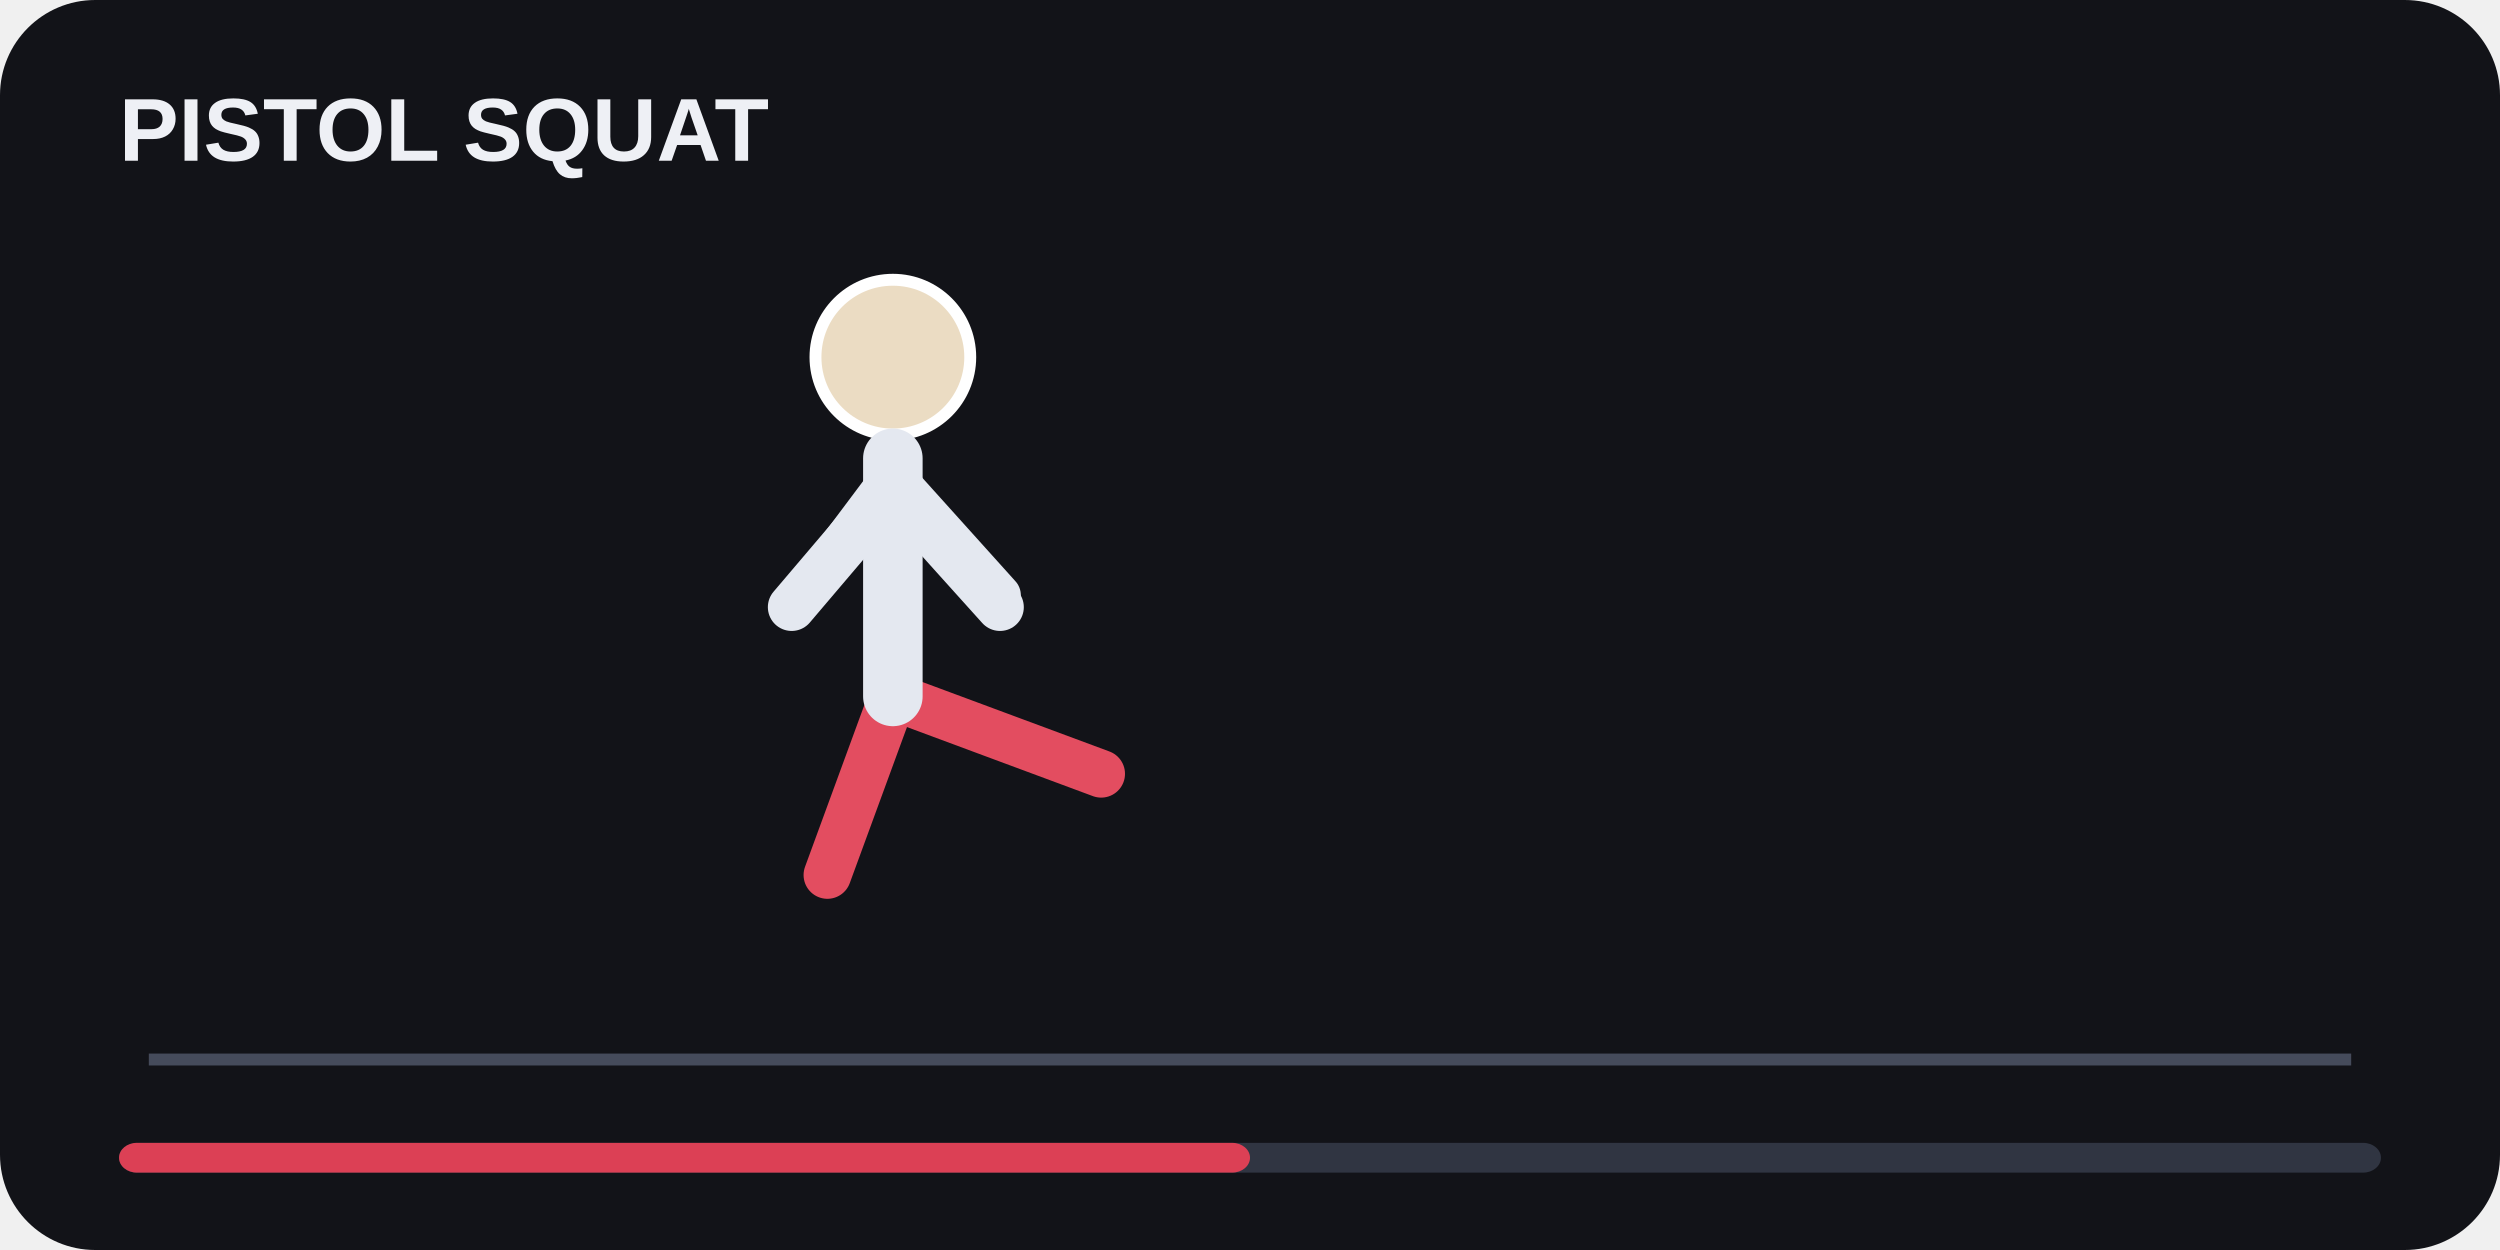
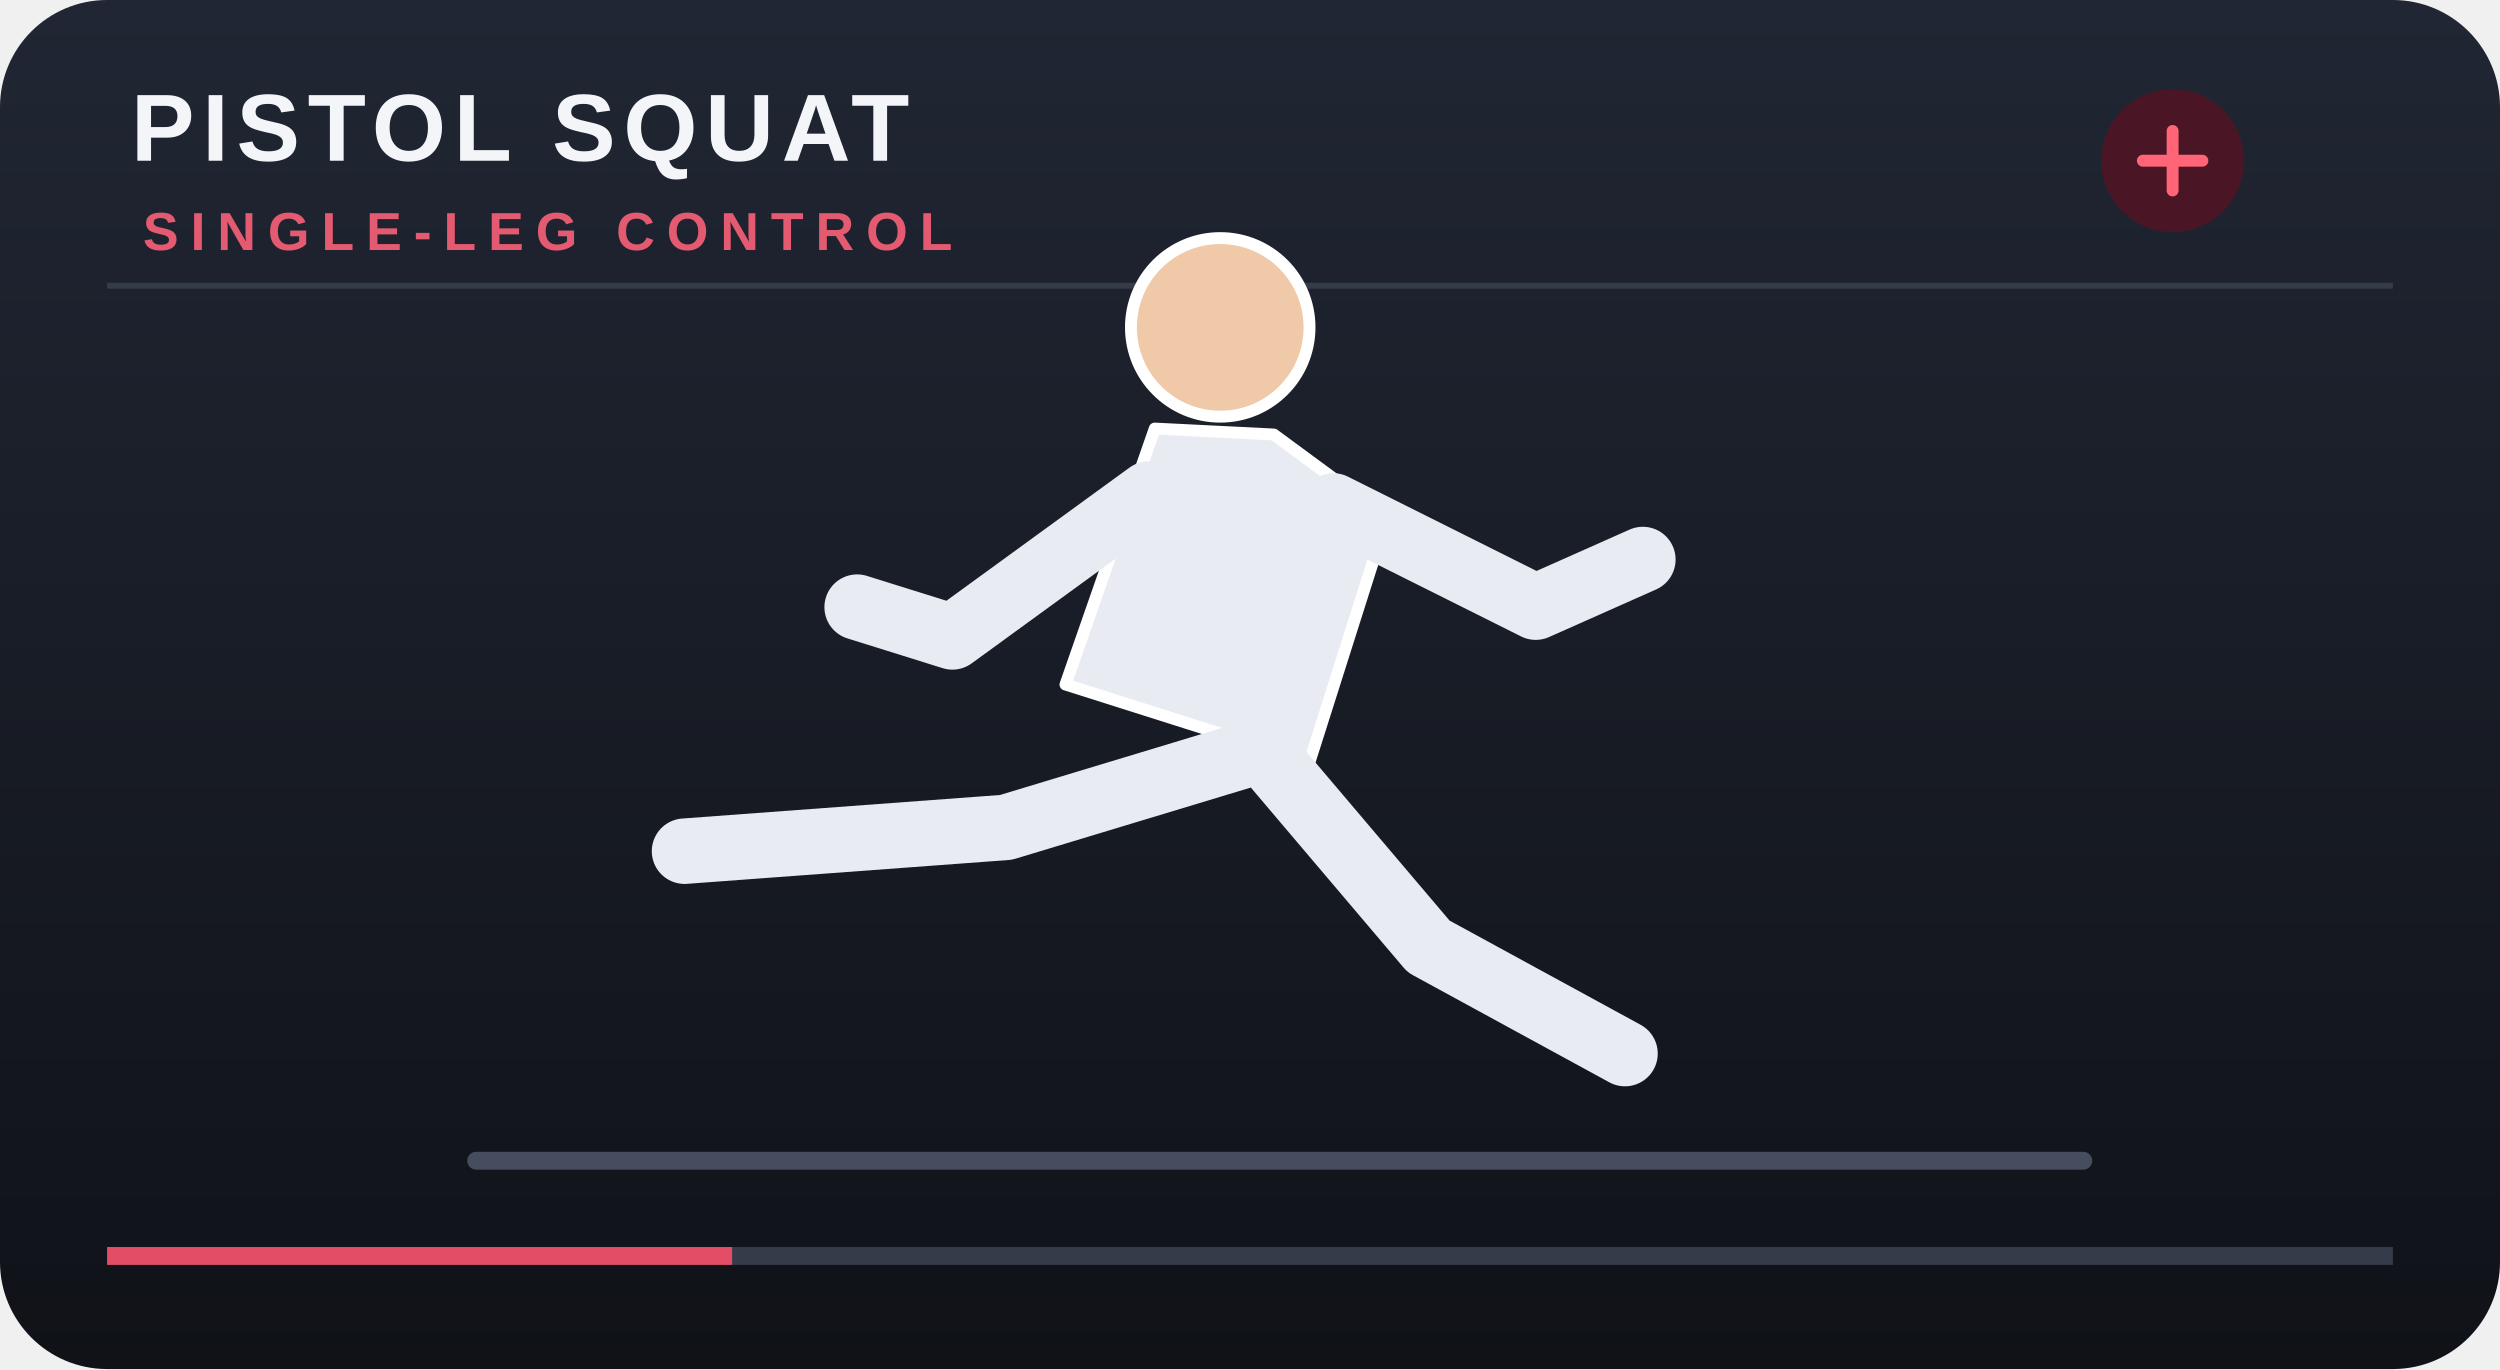
- <svg xmlns="http://www.w3.org/2000/svg" viewBox="0 0 420 210">
-   <rect width="420" height="210" rx="16" fill="#121318" />
-   <text x="20" y="27" fill="#eef0f5" font-family="Arial" font-size="15" font-weight="bold">PISTOL SQUAT</text>
-   <path d="M25 178 H395" stroke="#454b5b" stroke-width="2" />
-   <g transform="translate(115 22)">
-     <g stroke="#e4e8f0" stroke-width="8" stroke-linecap="round" stroke-linejoin="round" fill="none">
-       <path d="M35 55 L35 95" />
-       <path d="M35 60 L18 80 M35 60 L53 80" />
-       <path d="M18 80 L35 55 L53 80 M35 55 L35 95 M35 95 L24 125 M35 95 L72 105" stroke="none" />
-     </g>
-     <g stroke="#e4e8f0" stroke-width="7" stroke-linecap="round" fill="none">
-       <path d="M35 58 L20 78 M35 58 L53 78" />
-     </g>
-     <g stroke="#e34d60" stroke-width="8" stroke-linecap="round" fill="none">
-       <path d="M35 95 L24 125">
-         <animateTransform attributeName="transform" type="translate" values="0 0;0 0;0 0" dur="1s" repeatCount="indefinite" />
-       </path>
-       <path d="M35 95 L70 108">
-         <animateTransform attributeName="transform" type="rotate" values="0 35 95;18 35 95;0 35 95" dur="1.2s" repeatCount="indefinite" />
-       </path>
-     </g>
-     <circle cx="35" cy="38" r="13" fill="#ebdcc3" stroke="#fff" stroke-width="2" />
-     <path d="M35 55 L35 95" stroke="#e4e8f0" stroke-width="10" stroke-linecap="round">
-       <animateTransform attributeName="transform" type="translate" values="0 0;0 -12;0 0" dur="1.2s" repeatCount="indefinite" />
-     </path>
+ <svg xmlns="http://www.w3.org/2000/svg" viewBox="0 0 420 230">
+   <defs>
+     <linearGradient id="bg" x2="0" y2="1">
+       <stop stop-color="#202633" />
+       <stop offset="1" stop-color="#101218" />
+     </linearGradient>
+     <linearGradient id="red">
+       <stop stop-color="#ff687b" />
+       <stop offset="1" stop-color="#b51f3b" />
+     </linearGradient>
+   </defs>
+   <style>.label{font:700 16px Arial;letter-spacing:1.3px;fill:#f4f5f8}.sub{font:600 9px Arial;letter-spacing:2px;fill:#e45a70}.floor{stroke:#454d5e;stroke-width:3;fill:none;stroke-linecap:round}.equipment{stroke:#697386;stroke-width:7;fill:none;stroke-linecap:round;stroke-linejoin:round}.body{fill:#e8ebf2;stroke:#fff;stroke-width:2;stroke-linejoin:round}.skin{fill:#f0c9a8;stroke:#fff;stroke-width:2}.limb{fill:none;stroke:#e8ebf2;stroke-width:11;stroke-linecap:round;stroke-linejoin:round}.bodyline{fill:none;stroke:#e8ebf2;stroke-width:16;stroke-linecap:round;stroke-linejoin:round}.athlete{transform-origin:210px 115px;animation:move 2.4s ease-in-out infinite}@keyframes move{0%,100%{translate:0 0}50%{translate:0 -3px}}.motion{fill:none;stroke:url(#red);stroke-width:4;stroke-linecap:round;stroke-dasharray:7 7;animation:flow 1.5s linear infinite}@keyframes flow{to{stroke-dashoffset:-28}}</style>
+   <rect width="420" height="230" rx="18" fill="url(#bg)" />
+   <path d="M18 48H402" stroke="#343b49" />
+   <text x="22" y="27" class="label">PISTOL SQUAT</text>
+   <text x="24" y="42" class="sub">SINGLE-LEG CONTROL</text>
+   <circle cx="365" cy="27" r="12" fill="#4a1524" />
+   <path d="M360 27h10m-5-5v10" stroke="#ff6577" stroke-width="2" stroke-linecap="round" />
+   <g class="athlete">
+     <circle cx="205" cy="55" r="15" class="skin" />
+     <path d="M194 72L179 115L220 128L233 87L214 73Z" class="body" />
+     <path d="M193 83L160 107L144 102M224 85L258 102L276 94M212 126L240 159L273 177M212 126L169 139L115 143" class="limb" />
  </g>
-   <rect x="20" y="192" width="380" height="5" rx="3" fill="#303542" />
-   <rect x="20" y="192" width="190" height="5" rx="3" fill="#dc4055">
-     <animate attributeName="width" values="5;380;5" dur="1.5s" repeatCount="indefinite" />
-   </rect>
+   <path d="M80 195H350" class="floor" />
+   <path d="M18 211H402" stroke="#343b49" stroke-width="3" />
+   <path d="M18 211H123" stroke="#e34d65" stroke-width="3" />
</svg>
